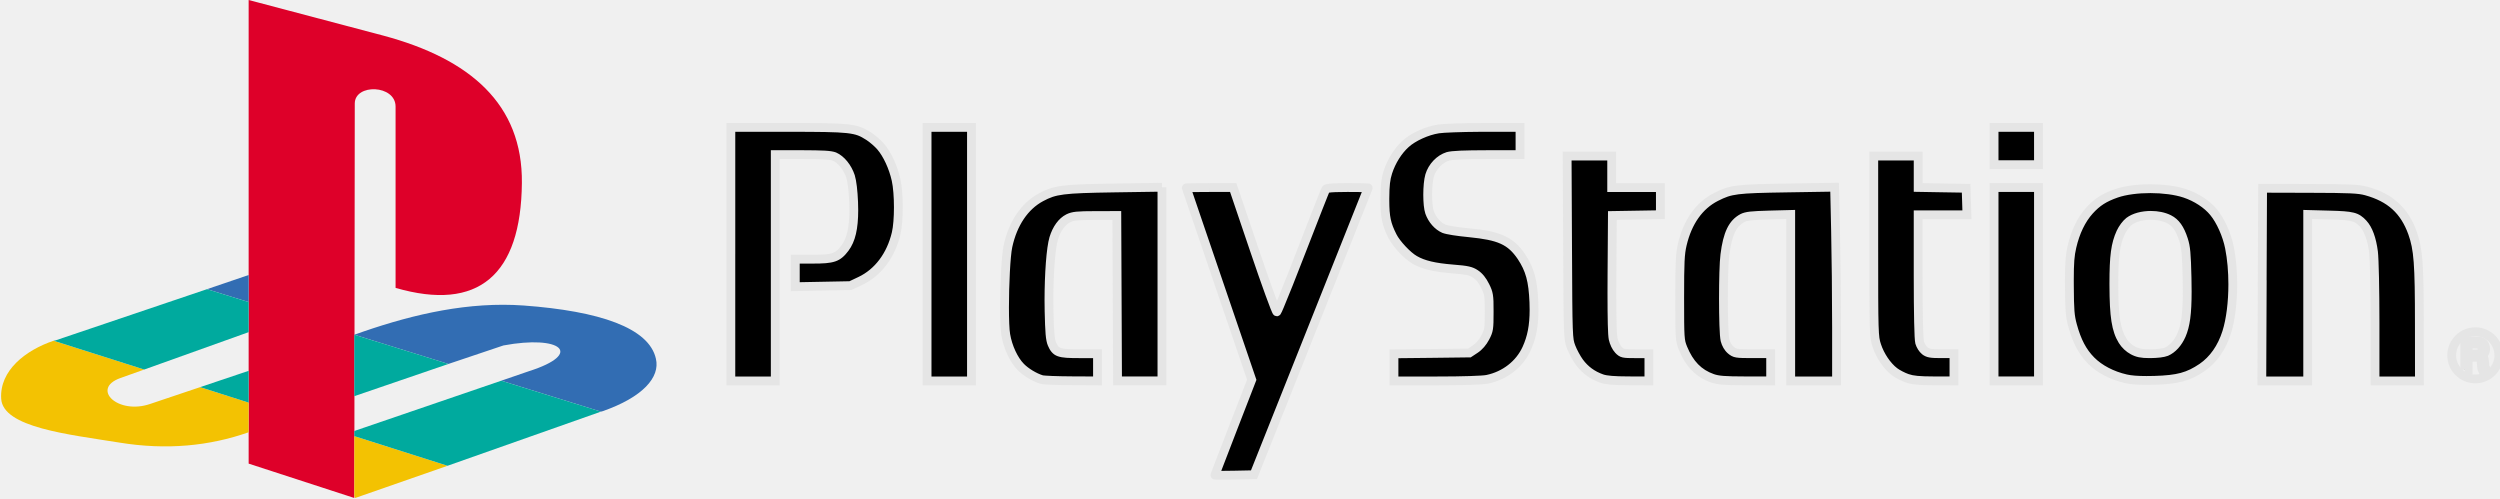
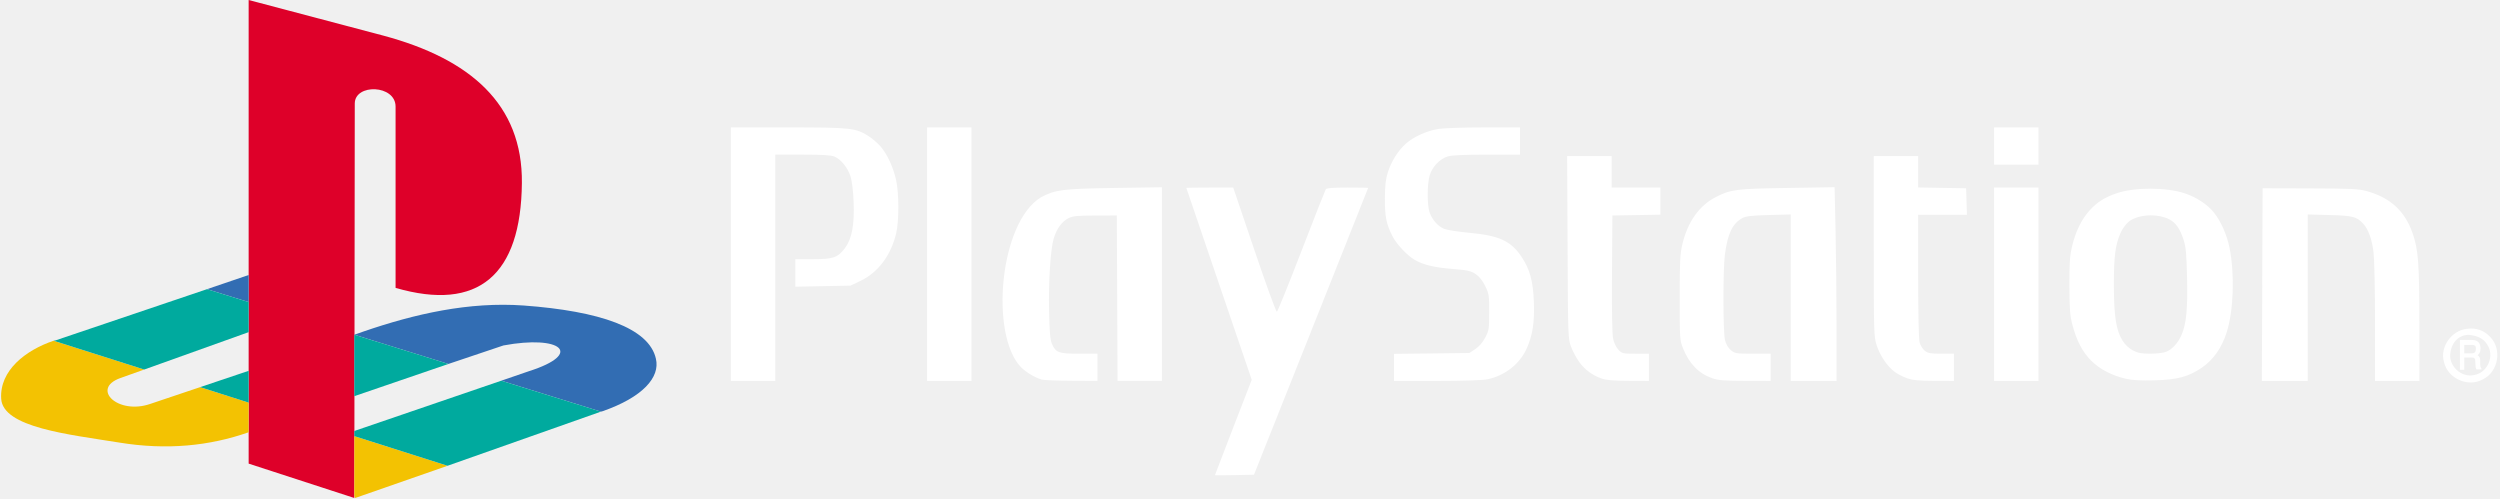
<svg xmlns="http://www.w3.org/2000/svg" version="1.1" id="svg2" x="0px" y="0px" width="567.429px" height="113.032px" viewBox="0 0 567.429 113.032" enable-background="new 0 0 567.429 113.032" xml:space="preserve">
-   <g>
-     <path id="path2998_1_" d="M165.884,28.918v28.77v28.77h5.039h5.039V60.776V35.095h6.186c4.461,0,6.475,0.12,7.233,0.437   c1.496,0.625,3.036,2.529,3.667,4.521c0.331,1.047,0.604,3.313,0.701,5.831c0.2,5.154-0.398,8.356-1.971,10.433   c-1.641,2.168-2.645,2.51-7.284,2.51h-3.982v3.119v3.127l6.257-0.121l6.258-0.121l2.214-1.047c4.045-1.908,6.982-5.811,8.167-10.84   c0.662-2.808,0.652-9.086-0.021-12.099c-0.646-2.896-1.991-5.813-3.504-7.579c-0.633-0.738-1.857-1.797-2.712-2.347   c-2.933-1.882-4.062-2.001-18.356-2.001H165.884z M210.419,28.918v28.77v28.77h5.038h5.039v-28.77v-28.77h-5.039H210.419z    M336.791,28.918c-4.514,0.001-9.158,0.16-10.32,0.346c-2.623,0.418-5.682,1.805-7.416,3.372c-1.748,1.579-3.236,3.949-4.043,6.44   c-0.502,1.548-0.66,2.959-0.68,5.933c-0.029,4.103,0.316,5.851,1.727,8.614c0.916,1.798,3.361,4.393,5.039,5.363   c1.949,1.13,4.441,1.728,8.727,2.072c3.26,0.264,4.02,0.426,5.08,1.129c0.834,0.551,1.564,1.453,2.184,2.711   c0.869,1.771,0.918,2.142,0.914,5.953c-0.004,3.801-0.057,4.176-0.896,5.771c-0.566,1.084-1.385,2.032-2.242,2.602l-1.354,0.895   l-8.563,0.103l-8.553,0.092v3.077v3.068h9.73c5.92,0,10.412-0.146,11.459-0.367c3.984-0.838,7.299-3.42,8.908-6.938   c1.355-2.963,1.834-6.008,1.656-10.576c-0.188-4.816-0.9-7.44-2.824-10.32c-2.391-3.575-5.064-4.801-11.855-5.423   c-2.512-0.23-5.086-0.635-5.719-0.904c-1.398-0.592-2.705-2.082-3.281-3.738c-0.568-1.633-0.561-6.361,0.021-8.359   c0.57-1.973,2.305-3.79,4.135-4.338c0.883-0.266,3.852-0.396,8.848-0.396H345v-3.09V28.92h-8.209V28.918z M452.597,28.918v4.227   v4.226h5.039h5.039v-4.226v-4.227h-5.039H452.597L452.597,28.918z M355.695,35.42l0.104,20.723   c0.09,20.398,0.105,20.754,0.803,22.604c0.391,1.033,1.227,2.58,1.857,3.443c1.293,1.76,2.973,2.994,5.1,3.738   c1.023,0.359,2.762,0.498,6.064,0.51l4.633,0.02V83.37v-3.088h-3.027c-2.881,0-3.07-0.039-3.891-0.895   c-0.508-0.529-1.006-1.563-1.207-2.52c-0.221-1.033-0.313-6.406-0.256-14.791l0.092-13.165l5.445-0.092l5.445-0.092v-3.076v-3.08   h-5.527h-5.525v-3.576V35.42h-5.049H355.695L355.695,35.42z M425.291,35.42v20.469c0,19.797,0.023,20.54,0.672,22.512   c0.771,2.348,2.338,4.672,4.043,5.973c0.65,0.498,1.939,1.166,2.863,1.482c1.289,0.445,2.73,0.582,6.156,0.59l4.469,0.01v-3.088   V80.28h-2.885c-2.41,0-3.02-0.104-3.727-0.662c-0.467-0.365-0.996-1.205-1.18-1.867c-0.205-0.74-0.336-6.584-0.336-15.106V48.748   h5.537h5.537l-0.094-3.007l-0.092-3.008l-5.445-0.09l-5.441-0.093v-3.565V35.42h-5.039H425.291L425.291,35.42z M416.402,42.489   l-10.758,0.174c-11.568,0.178-12.766,0.32-16.162,2.042c-3.799,1.925-6.447,5.663-7.648,10.788   c-0.502,2.138-0.59,3.979-0.59,12.109c0,9.23,0.027,9.661,0.742,11.428c1.441,3.561,3.586,5.76,6.674,6.826   c1.361,0.471,2.781,0.58,7.457,0.588l5.771,0.012v-3.09v-3.088h-4.043c-3.828,0-4.088-0.047-4.998-0.813   c-0.602-0.506-1.092-1.35-1.32-2.256c-0.453-1.793-0.475-15.937-0.031-19.361c0.631-4.865,1.727-7.146,4.014-8.371   c0.787-0.42,2.146-0.57,5.975-0.67l4.957-0.132v18.896v18.885h5.201h5.201V74.315c0-6.674-0.104-16.566-0.225-21.982   L416.402,42.489z M263.73,42.5l-10.808,0.162c-11.746,0.181-13.433,0.396-16.64,2.113c-3.725,1.994-6.385,5.936-7.508,11.123   c-0.713,3.295-1.047,16.791-0.498,20.054c0.48,2.846,1.811,5.713,3.404,7.334c1.172,1.192,3.117,2.368,4.743,2.864   c0.447,0.138,3.481,0.259,6.745,0.272l5.932,0.031v-3.088V80.28h-4.154c-4.686,0-5.303-0.221-6.186-2.234   c-0.395-0.897-0.549-2.662-0.65-7.416c-0.146-6.756,0.324-14.086,1.056-16.52c0.657-2.185,1.881-3.863,3.321-4.57   c1.052-0.516,2.019-0.613,6.125-0.62l4.875-0.011l0.082,18.773l0.082,18.771h5.039h5.039v-21.98L263.73,42.5L263.73,42.5z    M274.58,42.571c-2.928,0-5.319,0.037-5.313,0.082c0.004,0.045,3.346,9.857,7.426,21.811l7.416,21.738l-4.176,10.77   c-2.295,5.927-4.175,10.818-4.175,10.869c0,0.05,1.993,0.05,4.429,0l4.43-0.092l12.951-32.508   c7.127-17.879,12.963-32.542,12.963-32.588c0.002-0.045-2.102-0.082-4.684-0.082c-3.404,0-4.766,0.113-4.947,0.408   c-0.137,0.223-2.627,6.543-5.525,14.049c-2.897,7.504-5.397,13.688-5.565,13.744c-0.17,0.057-2.472-6.266-5.108-14.049   l-4.796-14.152H274.58z M452.597,42.571v21.942v21.942h5.039h5.039V64.513V42.571h-5.039H452.597z M513.548,42.733l-0.094,21.861   h0.012l-0.092,21.861h5.211h5.201V67.571V48.676l4.957,0.133c5.262,0.137,6.141,0.356,7.619,1.939   c1.158,1.24,1.986,3.499,2.355,6.439c0.191,1.539,0.348,8.603,0.348,16.01v13.259h5.037h5.037l-0.01-12.922   c-0.002-13.705-0.242-16.957-1.563-20.673c-1.797-5.053-5.104-8.049-10.482-9.508c-1.779-0.483-3.68-0.567-12.811-0.59   L513.548,42.733L513.548,42.733z M488.07,42.825c-2.842,0-5.674,0.357-7.709,1.057c-2.709,0.932-4.41,2.023-6.117,3.921   c-1.852,2.06-3.193,4.849-3.98,8.259c-0.48,2.09-0.596,3.845-0.566,8.938c0.025,5.359,0.133,6.729,0.711,8.849   c0.979,3.596,2.26,6.017,4.205,7.985c1.916,1.938,4.748,3.422,7.936,4.146c1.434,0.324,3.422,0.427,6.461,0.345   c5.238-0.14,7.73-0.814,10.787-2.904c2.563-1.752,4.5-4.517,5.598-7.996c1.57-4.967,1.846-13.156,0.641-19.199   c-0.586-2.936-2.01-6.119-3.598-8.056c-1.492-1.821-3.936-3.418-6.551-4.287C493.773,43.182,490.912,42.825,488.07,42.825   L488.07,42.825z M488.193,48.879c1.475,0,2.953,0.285,4.113,0.873c1.514,0.768,2.465,2.104,3.291,4.632   c0.541,1.653,0.676,3.158,0.803,8.625c0.166,7.141-0.162,10.506-1.27,13.043c-0.781,1.793-2.045,3.186-3.434,3.779   c-0.594,0.254-2.156,0.446-3.605,0.446c-2.055,0-2.844-0.146-3.992-0.75c-0.902-0.478-1.773-1.295-2.336-2.205   c-1.469-2.37-1.953-5.479-1.973-12.483c-0.016-6.668,0.328-9.348,1.557-12.06c0.416-0.92,1.256-2.043,1.879-2.52   C484.41,49.356,486.296,48.879,488.193,48.879L488.193,48.879z" />
-     <path fill="#E5E5E5" d="M275.653,108.839c-0.027-0.013-0.044-0.013-0.063-0.013l0,0c-0.047,0-0.119,0.003-0.438-0.19l0,0   c-0.115-0.083-0.386-0.333-0.395-0.796l0,0c0.019-0.298,0.036-0.231,0.042-0.285l0,0c0.006-0.025,0.01-0.038,0.015-0.049l0,0   c0.006-0.025,0.015-0.046,0.023-0.069l0,0c0.017-0.047,0.038-0.108,0.068-0.185l0,0c0.057-0.155,0.14-0.374,0.246-0.654l0,0   c0.212-0.561,0.52-1.362,0.9-2.348l0,0c0.756-1.972,1.8-4.678,2.949-7.642l0,0l4.043-10.431l-7.298-21.392   c-3.998-11.717-7.258-21.279-7.436-21.841l0,0c0-0.001-0.001-0.002-0.001-0.004l0,0c-0.1-0.251-0.02-0.687,0.161-0.899l0,0   c0.06-0.08,0.124-0.136,0.178-0.176l0,0c0.068-0.056,0.128-0.09,0.18-0.114l0,0c0.076-0.039,0.121-0.049,0.159-0.063l0,0   c0.089-0.026,0.123-0.03,0.159-0.036l0,0c0.063-0.009,0.106-0.011,0.155-0.015l0,0c0.096-0.008,0.206-0.013,0.348-0.017l0,0   c0.282-0.01,0.677-0.019,1.163-0.027l0,0c0.97-0.015,2.301-0.023,3.768-0.023l0,0v1v1c-1.539-0.002-2.976,0.011-3.939,0.027l0,0   c0.05,0.148,0.104,0.308,0.161,0.48l0,0c0.378,1.112,0.923,2.717,1.597,4.691l0,0c1.346,3.952,3.203,9.395,5.243,15.37l0,0   l7.533,22.082l-4.308,11.109c-1.574,4.065-2.979,7.717-3.678,9.546l0,0c0.781-0.002,1.832-0.014,2.979-0.036l0,0l3.768-0.078   l12.704-31.894c5.879-14.741,10.888-27.327,12.45-31.276l0,0c-0.837-0.014-1.983-0.022-3.24-0.022l0,0   c-2.263-0.007-3.658,0.066-4.186,0.157l0,0c-0.082,0.202-0.2,0.493-0.348,0.857l0,0c-0.298,0.737-0.712,1.781-1.21,3.052l0,0   c-1.002,2.543-2.348,5.999-3.798,9.749l0,0c-2.107,5.46-4.003,10.215-4.956,12.454l0,0c-0.345,0.783-0.478,1.138-0.707,1.49l0,0   c-0.085,0.062-0.018,0.161-0.516,0.389l0,0l-0.151,0.051h-0.167h-0.005c-0.704-0.087-0.696-0.334-0.798-0.385l0,0   c-0.068-0.085-0.098-0.136-0.127-0.187l0,0c-0.058-0.1-0.098-0.188-0.149-0.299l0,0c-0.1-0.215-0.218-0.501-0.364-0.866l0,0   c-0.289-0.729-0.676-1.765-1.141-3.042l0,0c-0.93-2.554-2.16-6.068-3.472-9.949l0,0l-4.566-13.472h-4.608v-1v-1h6.042l5.026,14.831   c1.229,3.627,2.386,6.94,3.284,9.429l0,0c0.335,0.933,0.645,1.769,0.905,2.453l0,0c0.232-0.561,0.503-1.222,0.806-1.967l0,0   c1.004-2.483,2.352-5.903,3.799-9.65l0,0c2.539-6.574,4.76-12.224,5.377-13.712l0,0c0.106-0.244,0.11-0.285,0.231-0.501l0,0   c0.365-0.51,0.689-0.535,0.977-0.633l0,0c0.302-0.074,0.63-0.119,1.057-0.155l0,0c0.845-0.068,2.051-0.096,3.766-0.096l0,0   c2.427,0.004,4.281,0.021,4.782,0.081l0,0c0.007,0.003,0.013,0.005,0.018,0.006l0,0c0.013,0.001,0.025,0.003,0.037,0.004l0,0   c0.001,0,0.002,0,0.003,0l0,0c0.029-0.001,0.07-0.003,0.208,0.061l0,0c0.028,0.012,0.055,0.024,0.081,0.035l0,0   c0.008,0.005,0.016,0.011,0.023,0.016l0,0c0.028,0.015,0.06,0.031,0.093,0.049l0,0c0.023,0.017,0.058,0.042,0.097,0.076l0,0   c0.081,0.062,0.16,0.146,0.224,0.285l0,0c0.058,0.113,0.103,0.256,0.113,0.437l0,0c0.002,0.011,0.003,0.021,0.004,0.032l0,0   c-0.001,0.007-0.001,0.014-0.002,0.021l0,0c0,0.051-0.006,0.111-0.02,0.175l0,0c-0.012,0.094-0.02,0.097-0.024,0.098l0,0   c-0.002,0.007-0.005,0.015-0.007,0.022l0,0c0,0,0,0.001,0,0.002l0,0c-0.005,0.017-0.009,0.025-0.011,0.034l0,0   c-0.007,0.017-0.013,0.032-0.02,0.049l0,0c-0.013,0.034-0.029,0.079-0.053,0.138l0,0c-0.045,0.117-0.112,0.287-0.199,0.507l0,0   c-0.172,0.442-0.429,1.087-0.758,1.919l0,0c-0.66,1.66-1.611,4.057-2.787,7.009l0,0c-2.35,5.907-5.592,14.043-9.153,22.982l0,0   L285.3,108.734l-5.094,0.105c-1.225,0.023-2.335,0.036-3.148,0.036l0,0C276.345,108.872,275.954,108.875,275.653,108.839   L275.653,108.839z M288.996,70.199C288.996,70.2,288.996,70.2,288.996,70.199L288.996,70.199z M310.377,43.641   c0.093,0.016,0.278,0.029,0.486-0.047l0,0c-0.105,0.038-0.219,0.057-0.334,0.057l0,0c-0.064,0-0.129-0.006-0.192-0.019l0,0   C310.35,43.635,310.364,43.638,310.377,43.641L310.377,43.641z M369.619,87.437c-3.335-0.02-5.111-0.13-6.392-0.566l0,0   c-2.299-0.799-4.173-2.174-5.576-4.091l0,0c-0.709-0.979-1.543-2.525-1.986-3.681l0,0c-0.38-0.977-0.604-1.807-0.692-4.663l0,0   c-0.104-2.904-0.13-8.088-0.174-18.289l0,0l-0.104-20.723l-0.004-1.004h6.064h6.048v4.577v2.577h4.527h6.524v4.078v4.061   l-6.427,0.108l-4.469,0.075l-0.085,12.19c-0.015,1.612-0.019,3.118-0.017,4.504l0,0c-0.011,5.731,0.114,9.521,0.251,10.072l0,0   c0.148,0.774,0.639,1.733,0.95,2.033l0,0c0.429,0.425,0.396,0.403,0.676,0.486l0,0c0.306,0.078,1.061,0.105,2.494,0.102l0,0h4.026   v4.088v4.091L369.619,87.437L369.619,87.437z M356.797,56.139c0.045,10.197,0.072,15.389,0.175,18.225l0,0   c0.112,2.883,0.246,3.156,0.563,4.028l0,0c0.339,0.911,1.176,2.458,1.729,3.205l0,0c1.183,1.604,2.668,2.698,4.625,3.386l0,0   c0.765,0.282,2.465,0.45,5.735,0.455l0,0l3.63,0.015V83.37v-2.091l-2.026,0.003c-1.45-0.005-2.229,0.002-2.942-0.153l0,0   c-0.741-0.15-1.278-0.62-1.671-1.051l0,0c-0.704-0.758-1.21-1.865-1.465-3.001l0,0c-0.221-1.121-0.284-4.646-0.292-10.488l0,0   c-0.003-1.389,0.002-2.899,0.017-4.52l0,0l0.098-14.141l6.421-0.108l4.464-0.076V45.65l-0.002-2.078h-4.525h-6.525v-4.577v-2.577   h-4.05h-4.056L356.797,56.139L356.797,56.139z M355.694,36.419v-1V36.419L355.694,36.419z M439.021,87.444   c-3.435-0.009-5.005-0.137-6.477-0.644l0,0c-1.059-0.369-2.348-1.031-3.147-1.633l0,0c-1.915-1.475-3.541-3.916-4.386-6.454l0,0   c-0.353-1.049-0.55-1.951-0.628-4.854l0,0c-0.089-2.938-0.094-8.071-0.094-17.971l0,0V35.419v-1h6.039h6.039v4.566v2.581   l4.458,0.077l6.397,0.104l0.123,3.963l0.125,4.038h-6.567h-4.538v12.896c0,4.256,0.031,7.842,0.091,10.448l0,0   c0.045,2.554,0.172,4.355,0.208,4.39l0,0c0.087,0.409,0.62,1.216,0.837,1.35l0,0c0.275,0.204,0.358,0.255,0.778,0.342l0,0   c0.417,0.074,1.139,0.106,2.329,0.106l0,0h3.882v4.088v4.089L439.021,87.444L439.021,87.444z M426.29,55.888   c0,9.896,0.006,15.034,0.093,17.911l0,0c0.094,2.907,0.231,3.364,0.529,4.289l0,0c0.698,2.155,2.205,4.362,3.701,5.489l0,0   c0.499,0.394,1.788,1.068,2.582,1.333l0,0c1.102,0.383,2.415,0.527,5.83,0.535l0,0l3.469,0.007v-2.085v-2.089h-1.885   c-1.221-0.002-2.008-0.021-2.677-0.138l0,0c-0.664-0.106-1.239-0.386-1.668-0.736l0,0c-0.72-0.599-1.246-1.474-1.526-2.388l0,0   c-0.168-0.707-0.208-2.197-0.28-4.881l0,0c-0.06-2.63-0.092-6.228-0.092-10.492l0,0V47.748h6.538h4.504l-0.062-1.977l-0.063-2.055   l-4.491-0.074l-6.423-0.11v-4.547v-2.566h-4.04h-4.039V55.888L426.29,55.888z M425.29,36.419v-1V36.419L425.29,36.419z    M396.114,87.444c-4.668-0.011-6.211-0.106-7.782-0.644l0,0c-3.372-1.148-5.777-3.651-7.274-7.396l0,0   c-0.373-0.899-0.621-1.696-0.709-3.227l0,0c-0.1-1.545-0.105-3.959-0.105-8.577l0,0c0-8.115,0.083-10.051,0.617-12.337l0,0   c1.242-5.33,4.059-9.372,8.168-11.452l0,0c1.718-0.879,3.08-1.424,5.345-1.7l0,0c2.266-0.283,5.467-0.359,11.255-0.45l0,0   l10.758-0.174l0.993-0.015l0.237,10.836c0.124,5.429,0.226,15.321,0.226,22.005l0,0v13.139h-6.2h-6.203V67.571v-17.87l-3.929,0.106   c-3.81,0.081-5.124,0.299-5.529,0.552l0,0c-1.868,1.008-2.849,2.8-3.494,7.618l0,0c-0.204,1.53-0.316,5.748-0.314,9.791l0,0   c-0.013,4.25,0.146,8.604,0.323,9.195l0,0c0.176,0.723,0.601,1.414,0.995,1.736l0,0c0.461,0.363,0.423,0.365,0.922,0.472l0,0   c0.509,0.087,1.525,0.108,3.435,0.106l0,0h5.041v4.088v4.091L396.114,87.444L396.114,87.444z M407.44,67.571v17.884h4.201h4.2   v-11.14c0.002-6.665-0.102-16.559-0.223-21.961l0,0l-0.194-8.85l-9.765,0.158c-5.78,0.089-8.962,0.172-11.038,0.435l0,0   c-2.074,0.27-3.01,0.656-4.689,1.499l0,0c-3.485,1.772-5.967,5.205-7.125,10.125l0,0c-0.47,1.989-0.565,3.736-0.565,11.88l0,0   c0,4.612,0.009,7.03,0.103,8.448l0,0c0.104,1.433,0.227,1.736,0.568,2.604l0,0c1.387,3.377,3.27,5.271,6.073,6.257l0,0   c1.152,0.403,2.447,0.527,7.132,0.533l0,0l4.77,0.009v-2.087v-2.089h-3.041c-1.924-0.002-2.951-0.004-3.756-0.132l0,0   c-0.814-0.11-1.438-0.514-1.889-0.917l0,0c-0.807-0.689-1.363-1.685-1.646-2.773l0,0c-0.29-1.255-0.371-5.292-0.384-9.687l0,0   c0.002-4.104,0.1-8.263,0.331-10.051l0,0c0.615-4.909,1.827-7.681,4.534-9.123l0,0c1.167-0.586,2.572-0.668,6.419-0.788l0,0   l5.983-0.159V67.571L407.44,67.571z M415.402,42.511l1-0.021L415.402,42.511L415.402,42.511z M315.393,87.457v-4.067v-4.067   l9.541-0.102l8.269-0.1l1.105-0.732c0.68-0.445,1.42-1.284,1.91-2.233l0,0c0.414-0.794,0.557-1.109,0.66-1.744l0,0   c0.103-0.642,0.121-1.667,0.123-3.528l0,0c-0.006-0.148-0.002-0.275-0.004-0.371l0,0c-0.027-3.577-0.021-3.503-0.809-5.173l0,0   c-0.567-1.15-1.201-1.9-1.839-2.318l0,0c-0.87-0.566-1.301-0.688-4.607-0.966l0,0c-4.335-0.351-6.994-0.959-9.146-2.203l0,0   c-1.935-1.152-4.352-3.721-5.431-5.773l0,0c-1.422-2.745-1.854-4.795-1.838-8.616l0,0c0-0.153,0.002-0.308,0.004-0.461l0,0   c0.016-2.989,0.181-4.56,0.727-6.234l0,0c0.863-2.655,2.422-5.147,4.323-6.873l0,0c1.951-1.743,5.091-3.152,7.931-3.617l0,0   c1.346-0.208,5.914-0.354,10.478-0.359l0,0v1V27.92v-0.002l1-0.002v0.004h8.208L346,32.008v4.088h-8.528   c-4.936-0.013-8.024,0.163-8.561,0.354l0,0c-1.431,0.399-3.017,2.033-3.463,3.662l0,0c-0.246,0.821-0.407,2.509-0.4,4.097l0,0   c-0.011,1.541,0.156,3.095,0.364,3.653l0,0c0.47,1.397,1.665,2.715,2.729,3.146l0,0c0.29,0.155,2.999,0.624,5.419,0.828l0,0   c6.817,0.573,10.076,2.012,12.596,5.865l0,0c2.038,3.022,2.814,5.958,2.991,10.841l0,0c0.021,0.608,0.035,1.199,0.035,1.772l0,0   c0.003,3.723-0.536,6.546-1.78,9.254l0,0c-1.751,3.823-5.334,6.6-9.611,7.5l0,0c-1.314,0.261-5.689,0.38-11.666,0.389l0,0H315.393   L315.393,87.457z M326.626,30.25c-2.407,0.37-5.384,1.734-6.903,3.127l0,0c-1.592,1.433-3.012,3.681-3.761,6.007l0,0   c-0.459,1.42-0.609,2.672-0.633,5.635l0,0c-0.002,0.151-0.002,0.299-0.002,0.442l0,0c0.017,3.744,0.324,5.13,1.621,7.707l0,0   c0.752,1.541,3.227,4.163,4.648,4.952l0,0c1.747,1.013,4.071,1.601,8.307,1.94l0,0c3.211,0.248,4.301,0.452,5.551,1.291l0,0   c1.031,0.684,1.857,1.738,2.53,3.103l0,0c0.896,1.763,1.042,2.639,1.013,6.057l0,0c0,0.121,0,0.219,0.002,0.34l0,0   c-0.002,1.905-0.011,2.969-0.146,3.862l0,0c-0.134,0.904-0.438,1.571-0.862,2.371l0,0c-0.643,1.221-1.541,2.278-2.577,2.972l0,0   l-1.6,1.056l-8.858,0.108l-7.563,0.08v2.089v2.067h8.73c5.862,0.009,10.473-0.165,11.254-0.346l0,0   c3.689-0.775,6.735-3.163,8.204-6.375l0,0c1.108-2.435,1.597-4.877,1.601-8.422l0,0c0-0.54-0.015-1.108-0.034-1.7l0,0   c-0.199-4.755-0.847-7.066-2.657-9.803l0,0c-2.263-3.298-4.35-4.311-11.114-4.982l0,0c-2.604-0.254-5.044-0.596-6.018-0.98l0,0   c-1.734-0.753-3.154-2.414-3.836-4.328l0,0c-0.354-1.055-0.469-2.624-0.478-4.311l0,0c0.006-1.724,0.14-3.46,0.483-4.655l0,0   c0.696-2.322,2.579-4.322,4.806-5.018l0,0c1.231-0.341,4.08-0.424,9.137-0.439l0,0h6.527v-2.089v-2.089h-8.165   C331.672,29.94,327.535,30.099,326.626,30.25L326.626,30.25z M243.164,87.42c-1.643-0.007-3.227-0.038-4.464-0.09l0,0   c-1.287-0.063-2.023-0.082-2.569-0.225l0,0c-1.827-0.569-3.833-1.781-5.164-3.12l0,0c-1.794-1.845-3.154-4.834-3.677-7.869l0,0   c-0.212-1.273-0.287-3.602-0.289-6.353l0,0c0.006-5.234,0.291-11.702,0.794-14.078l0,0c1.166-5.396,3.972-9.626,8.015-11.793l0,0   c1.643-0.89,3.084-1.45,5.461-1.743l0,0c2.384-0.301,5.755-0.397,11.634-0.488l0,0l9.822-0.146v-0.015h0.987h0.013h0.002v1v-1   l0.007,1h0.992v21.972v22.979h-6.039h-6.037l-0.085-19.766l-0.079-17.775l-3.878,0.009c-4.137,0.006-4.897,0.123-5.685,0.518l0,0   c-1.083,0.514-2.212,1.959-2.804,3.961l0,0c-0.58,1.859-1.053,7.824-1.042,13.725l0,0c0,0.83,0.008,1.662,0.028,2.484l0,0   c0.084,4.725,0.299,6.503,0.566,7.036l0,0c0.457,0.979,0.571,1.119,1.089,1.333l0,0c0.569,0.221,1.857,0.313,4.182,0.304l0,0h5.154   v4.086v4.091L243.164,87.42L243.164,87.42z M254.568,67.677l0.077,17.775h4.046h4.037v-20.98V43.514l-9.792,0.148   c-5.865,0.089-9.212,0.191-11.411,0.474l0,0c-2.204,0.286-3.209,0.694-4.772,1.522l0,0c-3.407,1.821-5.922,5.474-7.002,10.452l0,0   c-0.431,1.94-0.756,8.548-0.75,13.655l0,0c-0.002,2.687,0.091,5.041,0.261,6.02l0,0c0.435,2.657,1.738,5.402,3.131,6.801l0,0   c1.011,1.043,2.89,2.181,4.317,2.607l0,0v-0.001c0.023,0.003,0.066,0.009,0.121,0.016l0,0c0.108,0.015,0.263,0.029,0.452,0.044l0,0   c0.378,0.03,0.892,0.058,1.494,0.081l0,0c1.208,0.049,2.772,0.083,4.394,0.091l0,0l4.929,0.025v-2.082v-2.087h-3.154   c-2.362-0.01-3.727-0.029-4.858-0.422l0,0c-1.183-0.399-1.817-1.376-2.244-2.409l0,0c-0.522-1.263-0.616-3.015-0.734-7.797l0,0   c-0.02-0.838-0.028-1.683-0.028-2.528l0,0c0.011-6.056,0.418-11.897,1.125-14.302l0,0c0.722-2.369,2.04-4.279,3.84-5.179l0,0   c1.316-0.637,2.488-0.713,6.561-0.722l0,0l5.874-0.013L254.568,67.677L254.568,67.677z M215.457,87.457h-6.039V57.688V28.917v-1   h6.039h6.039v29.77v29.769H215.457L215.457,87.457z M211.419,57.688v27.769h4.038h4.039V57.688V29.917h-4.039h-4.038V57.688   L211.419,57.688z M210.419,29.917v-1V29.917L210.419,29.917z M170.923,87.457h-6.039V57.688V28.917v-1h13.931   c7.153,0,11.008,0.025,13.547,0.299l0,0c2.526,0.257,3.857,0.883,5.349,1.859l0,0c0.97,0.632,2.195,1.689,2.931,2.539l0,0   c1.662,1.955,3.034,4.967,3.721,8.011l0,0c0.365,1.658,0.533,4.045,0.535,6.423l0,0c-0.004,2.324-0.159,4.587-0.518,6.124l0,0   c-1.238,5.271-4.354,9.458-8.711,11.513l0,0l-2.409,1.138l-6.472,0.126l-7.276,0.142v-4.146v-4.12h4.982   c2.297,0.005,3.632-0.102,4.44-0.388l0,0c0.796-0.283,1.248-0.686,2.046-1.724l0,0c1.174-1.541,1.809-3.991,1.806-8.007l0,0   c0-0.564-0.013-1.161-0.036-1.785l0,0c-0.089-2.454-0.382-4.727-0.656-5.568l0,0c-0.52-1.732-2.01-3.483-3.101-3.899l0,0   c-0.331-0.187-2.439-0.384-6.846-0.361l0,0h-5.186v24.683v26.68H170.923L170.923,87.457z M166.883,57.688v27.769h4.04h4.038v-24.68   V34.095h7.187c4.515,0.023,6.436,0.066,7.618,0.514l0,0c1.904,0.834,3.492,2.891,4.235,5.144l0,0   c0.386,1.252,0.641,3.511,0.747,6.094l0,0c0.025,0.647,0.039,1.268,0.039,1.862l0,0c-0.004,4.192-0.631,7.111-2.212,9.212l0,0   c-0.843,1.129-1.711,1.98-2.989,2.409l0,0c-1.263,0.427-2.751,0.492-5.092,0.497l0,0h-2.982v2.12v2.105l5.239-0.1l6.043-0.118   l2.021-0.956c3.731-1.759,6.489-5.376,7.621-10.163l0,0c0.295-1.24,0.467-3.449,0.465-5.666l0,0c0-2.269-0.176-4.6-0.488-5.988l0,0   c-0.605-2.747-1.925-5.568-3.288-7.145l0,0c-0.529-0.628-1.753-1.689-2.492-2.157l0,0c-1.441-0.904-2.14-1.28-4.485-1.554l0,0   c-2.335-0.254-6.19-0.291-13.331-0.289l0,0h-11.932V57.688L166.883,57.688z M165.884,29.917v-1V29.917L165.884,29.917z    M544.103,87.454h-6.039V73.196c0.005-7.367-0.161-14.506-0.339-15.886l0,0c-0.344-2.821-1.172-4.918-2.094-5.879l0,0   c-0.713-0.741-1.027-0.985-1.908-1.225l0,0c-0.887-0.231-2.39-0.333-5.007-0.397l0,0l-3.929-0.106v17.868v19.883h-6.203h-6.217   l0.093-21.861h-0.013l0.101-22.865l0.004-0.998l11.724,0.032c9.123,0.028,11.08,0.094,13.071,0.626l0,0   c5.616,1.49,9.306,4.82,11.161,10.138l0,0c1.39,3.92,1.619,7.323,1.621,21.006l0,0l0.011,13.922H544.103L544.103,87.454z    M528.769,47.81c2.646,0.072,4.212,0.148,5.447,0.456l0,0c1.246,0.299,2.109,0.955,2.876,1.8l0,0   c1.395,1.516,2.223,3.938,2.617,6.996l0,0c0.206,1.698,0.353,8.688,0.354,16.134l0,0v12.259h4.039h4.035l-0.011-11.921   c0-13.728-0.252-16.828-1.502-20.339l0,0c-1.736-4.789-4.662-7.448-9.803-8.877l0,0c-1.568-0.433-3.411-0.537-12.552-0.556l0,0   l-9.728-0.027l-0.087,19.859h0.013l-0.094,21.861h4.209h4.201V67.571V47.648L528.769,47.81L528.769,47.81z M513.545,43.732l0.002-1   L513.545,43.732L513.545,43.732z M457.637,87.454h-6.041V64.512V42.571v-1h6.041h6.038v22.941v22.941H457.637L457.637,87.454z    M453.597,64.512l-0.002,20.942h4.042h4.037V64.512V43.57h-4.037h-4.04V64.512L453.597,64.512z M452.597,43.57v-1V43.57   L452.597,43.57z M482.326,86.953c-3.35-0.762-6.339-2.313-8.425-4.417l0,0c-2.089-2.107-3.458-4.733-4.458-8.425l0,0   c-0.611-2.229-0.726-3.768-0.747-9.1l0,0c-0.006-0.49-0.006-0.947-0.006-1.371l0,0c0-4.076,0.14-5.818,0.598-7.803l0,0   c0.815-3.534,2.219-6.487,4.212-8.703l0,0c1.794-2.01,3.726-3.243,6.535-4.199l0,0c2.201-0.753,5.105-1.108,8.035-1.112l0,0v1.002   v1c-2.756-0.004-5.515,0.354-7.385,1.002l0,0c-2.607,0.908-4.078,1.857-5.7,3.645l0,0c-1.71,1.902-2.99,4.53-3.748,7.813l0,0   c-0.412,1.797-0.546,3.292-0.548,7.355l0,0c0,0.424,0.002,0.872,0.007,1.354l0,0c0.029,5.378,0.131,6.58,0.677,8.592l0,0   c0.955,3.498,2.148,5.715,3.95,7.544l0,0c1.747,1.772,4.419,3.19,7.444,3.874l0,0c1.004,0.228,2.4,0.346,4.402,0.346l0,0   c0.554,0,1.157-0.01,1.813-0.025l0,0c5.192-0.159,7.323-0.755,10.251-2.731l0,0c2.348-1.604,4.162-4.165,5.206-7.472l0,0   c0.868-2.738,1.344-6.654,1.342-10.59l0,0c0-2.828-0.242-5.672-0.728-8.111l0,0c-0.544-2.768-1.944-5.869-3.391-7.618l0,0   c-1.331-1.637-3.646-3.165-6.092-3.972l0,0c-1.957-0.651-4.746-1.008-7.501-1.006l0,0v-1v-1.002   c2.927,0.004,5.86,0.361,8.129,1.108l0,0c2.787,0.932,5.358,2.598,7.01,4.602l0,0c1.729,2.125,3.178,5.392,3.806,8.497l0,0   c0.518,2.604,0.767,5.561,0.767,8.501l0,0c-0.003,4.099-0.476,8.148-1.434,11.192l0,0c-1.152,3.653-3.211,6.623-5.987,8.521l0,0   c-3.187,2.203-6.041,2.957-11.329,3.078l0,0c-0.666,0.015-1.284,0.025-1.861,0.025l0,0   C485.091,87.348,483.567,87.233,482.326,86.953L482.326,86.953z M483.631,80.411c-1.081-0.577-2.051-1.492-2.72-2.563l0,0   c-1.641-2.666-2.1-5.984-2.122-13.004l0,0c0-0.142,0-0.286-0.003-0.431l0,0c-0.002-6.368,0.354-9.204,1.647-12.046l0,0   c0.514-1.095,1.344-2.235,2.185-2.904l0,0c1.462-1.097,3.511-1.575,5.574-1.583l0,0v1v1c-1.73-0.011-3.456,0.465-4.36,1.174l0,0   c-0.407,0.287-1.257,1.393-1.575,2.14l0,0c-1.116,2.458-1.467,4.87-1.471,11.22l0,0c0,0.136,0.002,0.273,0.002,0.423l0,0   c0.017,6.985,0.526,9.885,1.825,11.959l0,0c0.455,0.749,1.228,1.469,1.949,1.847l0,0c1.027,0.521,1.478,0.619,3.527,0.635l0,0   c1.333,0.017,2.946-0.224,3.212-0.365l0,0c1.074-0.448,2.216-1.649,2.91-3.259l0,0c0.839-1.921,1.227-4.485,1.225-9.486l0,0   c0-0.955-0.011-1.997-0.038-3.135l0,0c-0.127-5.48-0.266-6.856-0.754-8.337l0,0c-0.811-2.435-1.583-3.424-2.791-4.05l0,0   c-0.972-0.495-2.315-0.769-3.661-0.764l0,0v-1v-1c1.603,0.002,3.213,0.299,4.565,0.98l0,0c1.817,0.911,2.948,2.594,3.789,5.213l0,0   c0.595,1.826,0.724,3.458,0.852,8.911l0,0c0.025,1.152,0.038,2.21,0.038,3.182l0,0c-0.003,5.08-0.376,7.939-1.391,10.284l0,0   c-0.868,1.975-2.254,3.561-3.957,4.299l0,0c-0.921,0.367-2.433,0.51-3.999,0.526l0,0c-0.081,0.001-0.16,0.001-0.239,0.001l0,0   C485.941,81.276,484.852,81.072,483.631,80.411L483.631,80.411z M457.637,38.37h-6.041v-5.226v-4.227v-1h6.041h6.038v5.226v5.226   H457.637L457.637,38.37z M453.597,33.144v3.226h4.04h4.037v-3.226l-0.002-3.227h-4.035h-4.04V33.144L453.597,33.144z    M452.597,29.917v-1V29.917L452.597,29.917z" />
+   <defs id="defs22" />
+   <g id="g5" style="stroke:none;stroke-opacity:1">
+     <path id="path2998_1_" d="m 165.884,28.918 v 28.77 28.77 h 5.039 5.039 V 60.776 35.095 h 6.186 c 4.461,0 6.475,0.12 7.233,0.437 1.496,0.625 3.036,2.529 3.667,4.521 0.331,1.047 0.604,3.313 0.701,5.831 0.2,5.154 -0.398,8.356 -1.971,10.433 -1.641,2.168 -2.645,2.51 -7.284,2.51 h -3.982 v 3.119 3.127 l 6.257,-0.121 6.258,-0.121 2.214,-1.047 c 4.045,-1.908 6.982,-5.811 8.167,-10.84 0.662,-2.808 0.652,-9.086 -0.021,-12.099 -0.646,-2.896 -1.991,-5.813 -3.504,-7.579 -0.633,-0.738 -1.857,-1.797 -2.712,-2.347 -2.933,-1.882 -4.062,-2.001 -18.356,-2.001 z m 44.535,0 v 28.77 28.77 h 5.038 5.039 v -28.77 -28.77 h -5.039 z m 126.372,0 c -4.514,0.001 -9.158,0.16 -10.32,0.346 -2.623,0.418 -5.682,1.805 -7.416,3.372 -1.748,1.579 -3.236,3.949 -4.043,6.44 -0.502,1.548 -0.66,2.959 -0.68,5.933 -0.029,4.103 0.316,5.851 1.727,8.614 0.916,1.798 3.361,4.393 5.039,5.363 1.949,1.13 4.441,1.728 8.727,2.072 3.26,0.264 4.02,0.426 5.08,1.129 0.834,0.551 1.564,1.453 2.184,2.711 0.869,1.771 0.918,2.142 0.914,5.953 -0.004,3.801 -0.057,4.176 -0.896,5.771 -0.566,1.084 -1.385,2.032 -2.242,2.602 l -1.354,0.895 -8.563,0.103 -8.553,0.092 v 3.077 3.068 h 9.73 c 5.92,0 10.412,-0.146 11.459,-0.367 3.984,-0.838 7.299,-3.42 8.908,-6.938 1.355,-2.963 1.834,-6.008 1.656,-10.576 -0.188,-4.816 -0.9,-7.44 -2.824,-10.32 -2.391,-3.575 -5.064,-4.801 -11.855,-5.423 -2.512,-0.23 -5.086,-0.635 -5.719,-0.904 -1.398,-0.592 -2.705,-2.082 -3.281,-3.738 -0.568,-1.633 -0.561,-6.361 0.021,-8.359 0.57,-1.973 2.305,-3.79 4.135,-4.338 0.883,-0.266 3.852,-0.396 8.848,-0.396 H 345 v -3.09 -3.09 h -8.209 z m 115.806,0 v 4.227 4.226 h 5.039 5.039 v -4.226 -4.227 h -5.039 z m -96.902,6.502 0.104,20.723 c 0.09,20.398 0.105,20.754 0.803,22.604 0.391,1.033 1.227,2.58 1.857,3.443 1.293,1.76 2.973,2.994 5.1,3.738 1.023,0.359 2.762,0.498 6.064,0.51 l 4.633,0.02 V 83.37 80.282 h -3.027 c -2.881,0 -3.07,-0.039 -3.891,-0.895 -0.508,-0.529 -1.006,-1.563 -1.207,-2.52 -0.221,-1.033 -0.313,-6.406 -0.256,-14.791 l 0.092,-13.165 5.445,-0.092 5.445,-0.092 v -3.076 -3.08 h -5.527 -5.525 V 38.995 35.42 h -5.049 z m 69.596,0 v 20.469 c 0,19.797 0.023,20.54 0.672,22.512 0.771,2.348 2.338,4.672 4.043,5.973 0.65,0.498 1.939,1.166 2.863,1.482 1.289,0.445 2.73,0.582 6.156,0.59 l 4.469,0.01 V 83.368 80.28 h -2.885 c -2.41,0 -3.02,-0.104 -3.727,-0.662 -0.467,-0.365 -0.996,-1.205 -1.18,-1.867 -0.205,-0.74 -0.336,-6.584 -0.336,-15.106 V 48.748 h 5.537 5.537 l -0.094,-3.007 -0.092,-3.008 -5.445,-0.09 -5.441,-0.093 V 38.985 35.42 h -5.039 z m -8.889,7.069 -10.758,0.174 c -11.568,0.178 -12.766,0.32 -16.162,2.042 -3.799,1.925 -6.447,5.663 -7.648,10.788 -0.502,2.138 -0.59,3.979 -0.59,12.109 0,9.23 0.027,9.661 0.742,11.428 1.441,3.561 3.586,5.76 6.674,6.826 1.361,0.471 2.781,0.58 7.457,0.588 l 5.771,0.012 v -3.09 -3.088 h -4.043 c -3.828,0 -4.088,-0.047 -4.998,-0.813 -0.602,-0.506 -1.092,-1.35 -1.32,-2.256 -0.453,-1.793 -0.475,-15.937 -0.031,-19.361 0.631,-4.865 1.727,-7.146 4.014,-8.371 0.787,-0.42 2.146,-0.57 5.975,-0.67 l 4.957,-0.132 v 18.896 18.885 h 5.201 5.201 V 74.315 c 0,-6.674 -0.104,-16.566 -0.225,-21.982 z M 263.73,42.5 252.922,42.662 c -11.746,0.181 -13.433,0.396 -16.64,2.113 -9.476,5.746 -11.593,31.145 -4.602,38.511 1.172,1.192 3.117,2.368 4.743,2.864 0.447,0.138 3.481,0.259 6.745,0.272 l 5.932,0.031 V 83.365 80.28 h -4.154 c -4.686,0 -5.303,-0.221 -6.186,-2.234 -0.395,-0.897 -0.549,-2.662 -0.65,-7.416 -0.146,-6.756 0.324,-14.086 1.056,-16.52 0.657,-2.185 1.881,-3.863 3.321,-4.57 1.052,-0.516 2.019,-0.613 6.125,-0.62 l 4.875,-0.011 0.082,18.773 0.082,18.771 h 5.039 5.039 v -21.98 z m 10.85,0.071 c -2.928,0 -5.319,0.037 -5.313,0.082 0.004,0.045 3.346,9.857 7.426,21.811 l 7.416,21.738 -4.176,10.77 c -2.295,5.927 -4.175,10.818 -4.175,10.869 0,0.05 1.993,0.05 4.429,0 l 4.43,-0.092 12.951,-32.508 c 7.127,-17.879 12.963,-32.542 12.963,-32.588 0.002,-0.045 -2.102,-0.082 -4.684,-0.082 -3.404,0 -4.766,0.113 -4.947,0.408 -0.137,0.223 -2.627,6.543 -5.525,14.049 -2.897,7.504 -5.397,13.688 -5.565,13.744 -0.17,0.057 -2.472,-6.266 -5.108,-14.049 l -4.796,-14.152 z m 178.017,0 v 21.942 21.942 h 5.039 5.039 V 64.513 42.571 h -5.039 z m 60.951,0.162 -0.094,21.861 h 0.012 l -0.092,21.861 h 5.211 5.201 V 67.571 48.676 l 4.957,0.133 c 5.262,0.137 6.141,0.356 7.619,1.939 1.158,1.24 1.986,3.499 2.355,6.439 0.191,1.539 0.348,8.603 0.348,16.01 v 13.259 h 5.037 5.037 l -0.01,-12.922 c -0.002,-13.705 -0.242,-16.957 -1.563,-20.673 -1.797,-5.053 -5.104,-8.049 -10.482,-9.508 -1.779,-0.483 -3.68,-0.567 -12.811,-0.59 z m -25.478,0.092 c -2.842,0 -5.674,0.357 -7.709,1.057 -2.709,0.932 -4.41,2.023 -6.117,3.921 -1.852,2.06 -3.193,4.849 -3.98,8.259 -0.48,2.09 -0.596,3.845 -0.566,8.938 0.025,5.359 0.133,6.729 0.711,8.849 0.979,3.596 2.26,6.017 4.205,7.985 1.916,1.938 4.748,3.422 7.936,4.146 1.434,0.324 3.422,0.427 6.461,0.345 5.238,-0.14 7.73,-0.814 10.787,-2.904 2.563,-1.752 4.5,-4.517 5.598,-7.996 1.57,-4.967 1.846,-13.156 0.641,-19.199 -0.586,-2.936 -2.01,-6.119 -3.598,-8.056 -1.492,-1.821 -3.936,-3.418 -6.551,-4.287 -2.115,-0.701 -4.976,-1.058 -7.818,-1.058 z m 0.123,6.054 c 1.475,0 2.953,0.285 4.113,0.873 1.514,0.768 2.465,2.104 3.291,4.632 0.541,1.653 0.676,3.158 0.803,8.625 0.166,7.141 -0.162,10.506 -1.27,13.043 -0.781,1.793 -2.045,3.186 -3.434,3.779 -0.594,0.254 -2.156,0.446 -3.605,0.446 -2.055,0 -2.844,-0.146 -3.992,-0.75 -0.902,-0.478 -1.773,-1.295 -2.336,-2.205 -1.469,-2.37 -1.953,-5.479 -1.973,-12.483 -0.016,-6.668 0.328,-9.348 1.557,-12.06 0.416,-0.92 1.256,-2.043 1.879,-2.52 1.184,-0.903 3.07,-1.38 4.967,-1.38 z" style="stroke:none;fill:#ffffff" />
  </g>
-   <g>
-     <path id="path3775_1_" d="M559.435,83.913h0.77v-2.836h1.756c0.48,0,0.795,0.078,0.939,0.232c0.139,0.148,0.229,0.492,0.268,1.031   l0.068,0.836c0.012,0.16,0.027,0.293,0.055,0.4c0.021,0.114,0.063,0.228,0.117,0.334h0.807v-0.209   c-0.064-0.058-0.107-0.125-0.135-0.205c-0.037-0.095-0.064-0.211-0.072-0.351l-0.07-0.972c-0.047-0.473-0.109-0.797-0.189-0.973   c-0.117-0.264-0.322-0.422-0.611-0.477c0.311-0.07,0.555-0.244,0.742-0.525c0.189-0.285,0.283-0.633,0.283-1.039   c0-0.334-0.068-0.625-0.207-0.871c-0.145-0.274-0.352-0.486-0.617-0.635c-0.217-0.119-0.477-0.197-0.777-0.234   c-0.199-0.022-0.508-0.035-0.914-0.035h-2.209v6.527H559.435z M560.207,80.375v-2.289h1.557c0.305,0,0.523,0.009,0.662,0.022   c0.205,0.033,0.369,0.093,0.488,0.175c0.146,0.096,0.256,0.219,0.328,0.368c0.08,0.158,0.121,0.334,0.121,0.526   c0,0.433-0.121,0.738-0.367,0.921c-0.246,0.185-0.648,0.274-1.207,0.274L560.207,80.375L560.207,80.375z" />
-     <path fill="#E5E5E5" d="M560.436,84.912h-1h-0.002v-1v1v-1h-0.229h-0.768v-7.527h3.209c0.429,0,0.757,0.013,1.035,0.043l0,0   c0.399,0.049,0.785,0.157,1.144,0.354l0,0c0.428,0.234,0.787,0.604,1,1.017l0,0c0.236,0.419,0.338,0.894,0.336,1.361l0,0   c0.002,0.557-0.134,1.12-0.451,1.595l0,0c-0.013,0.021-0.026,0.041-0.041,0.061l0,0c0.164,0.395,0.204,0.75,0.265,1.287l0,0   l0.07,0.963l0.21,0.188v0.449v1.208h-2.417l-0.279-0.543c-0.093-0.183-0.168-0.383-0.197-0.544l0,0   c-0.051-0.211-0.068-0.39-0.081-0.565l0,0l-0.07-0.845c-0.007-0.135-0.021-0.246-0.034-0.332l0,0   c-0.05-0.004-0.108-0.006-0.174-0.006l0,0h-0.757v2.837H560.436L560.436,84.912z M561.206,79.373l0.582-0.001   c0.226,0,0.396-0.019,0.5-0.042l0,0c0.029-0.007,0.05-0.012,0.065-0.016l0,0c0.005-0.03,0.009-0.075,0.009-0.136l0,0   c-0.001-0.032-0.004-0.049-0.009-0.063l0,0c-0.015-0.005-0.035-0.011-0.027-0.011l0,0c-0.08-0.009-0.28-0.02-0.563-0.02l0,0h-0.557   V79.373L561.206,79.373z M559.434,83.912v1V83.912L559.434,83.912z" />
-   </g>
-   <path fill="#E5E5E5" d="M555.467,80.648c0-3.486,2.807-6.316,6.286-6.355l0,0c0.023-0.002,0.047-0.003,0.07-0.003l0,0  c3.508,0.002,6.354,2.846,6.355,6.358l0,0h-0.002c0,3.51-2.844,6.355-6.354,6.355l0,0C558.312,87.003,555.467,84.16,555.467,80.648  L555.467,80.648z M557.467,80.648c0.004,2.407,1.948,4.352,4.356,4.356l0,0c2.403-0.005,4.35-1.953,4.354-4.356l0,0  c-0.005-2.365-1.885-4.283-4.227-4.354l0,0h-0.128C559.416,76.297,557.471,78.242,557.467,80.648L557.467,80.648z M561.419,76.206  c0.126,0.053,0.22,0.072,0.294,0.079l0,0c-0.088-0.01-0.173-0.031-0.255-0.063l0,0c-0.059-0.023-0.115-0.052-0.17-0.086l0,0  c-0.013-0.008-0.025-0.017-0.038-0.025l0,0C561.31,76.153,561.369,76.185,561.419,76.206L561.419,76.206z M560.949,75.775  c-0.002-0.003-0.003-0.005-0.005-0.008l0,0C560.946,75.77,560.947,75.772,560.949,75.775L560.949,75.775z M560.937,75.754  c-0.002-0.004-0.003-0.007-0.005-0.01l0,0C560.934,75.748,560.935,75.75,560.937,75.754L560.937,75.754z M560.824,75.288  c0-0.114,0.021-0.227,0.059-0.333l0,0C560.852,75.033,560.821,75.141,560.824,75.288L560.824,75.288z" />
+   <path style="fill:#ffffff;stroke:none" d="m 559.92,74.635 c -3.46,0.342 -6.22,4.127 -5.197,7.557 0.833,3.727 5.489,5.797 8.81,3.912 3.548,-1.687 4.426,-6.909 1.636,-9.661 -1.32,-1.443 -3.192,-2.094 -5.128,-1.817 -0.121,0.01 0.085,-0.025 -0.121,0.01 z m 0.15,1.357 c 1.66,0.078 3.495,0.613 4.416,2.154 1.809,2.52 0.162,6.463 -2.895,6.965 -2.954,0.723 -5.987,-2.148 -5.407,-5.137 0.249,-1.929 1.531,-3.645 3.456,-3.904 0.383,-0.078 0.188,-0.041 0.43,-0.078 z" id="path12" />
  <g id="g3" transform="translate(-61.6856, -312.868)">
    <path id="path7" fill="#DE0029" d="M142.207,336.374l-0.099,89.525l-23.986-7.801v-105.23l30.618,8.096   c19.599,5.267,31.592,15.507,31.398,33.45c-0.195,20.873-9.849,29.257-28.667,23.796v-41.154   C151.469,332.08,142.207,331.789,142.207,336.374L142.207,336.374z" />
    <path id="path9" fill="#F3C202" d="M107.102,400.738l-11.311,3.805c-7.314,2.537-13.554-3.412-6.826-5.854l5.46-1.947   l-20.575-6.537c-6.338,2.148-12.288,6.73-11.896,13.168c0.39,6.533,15.309,8.096,26.815,9.947   c10.726,1.754,20.477,0.779,29.351-2.342v-6.73L107.102,400.738L107.102,400.738z M142.302,425.9l20.965-7.313l-21.16-6.729v13.558   L142.302,425.9L142.302,425.9z" />
    <path id="path11" fill="#326DB3" d="M198.08,406.299l0.389-0.099c9.167-3.218,13.067-7.707,12.092-11.898   c-1.56-7.021-12.773-10.826-30.033-12.094c-12.384-0.877-24.572,1.854-36.468,5.947l-1.95,0.686l21.355,6.633l12.48-4.197   c13.067-2.436,18.333,1.854,5.755,5.854l-6.242,2.146L198.08,406.299L198.08,406.299z M118.122,375.286l-9.459,3.217l9.459,2.926   V375.286L118.122,375.286z" />
    <path id="path13" fill="#00AA9E" d="M163.268,418.585l34.812-12.286l-22.624-7.022l-33.348,11.41v1.17L163.268,418.585   L163.268,418.585z M118.122,397.033l-11.019,3.705l11.019,3.512V397.033L118.122,397.033z M142.107,402.788v-13.945l21.355,6.631   L142.107,402.788L142.107,402.788z M94.425,396.742l23.696-8.485v-6.826l-9.459-2.927l-34.324,11.605   c-0.097,0-0.292,0.096-0.487,0.096L94.425,396.742L94.425,396.742z" />
  </g>
+   <path d="m 563.163,83.502 c -0.075,0 -0.151,-0.174 -0.151,-0.261 0,-0.087 -0.075,-0.261 -0.075,-0.521 v -0.869 c 0,-0.434 -0.075,-0.695 -0.226,-0.869 -0.075,-0.174 -0.226,-0.261 -0.377,-0.348 0.151,-0.174 0.301,-0.261 0.452,-0.521 0.151,-0.261 0.226,-0.608 0.226,-1.043 0,-0.782 -0.301,-1.39 -0.829,-1.651 -0.301,-0.174 -0.678,-0.261 -1.13,-0.261 h -2.713 v 6.777 h 0.98 v -2.78 h 1.582 c 0.301,0 0.527,0 0.603,0.087 0.226,0.087 0.301,0.348 0.301,0.695 l 0.075,1.043 c 0,0.261 0,0.434 0.075,0.521 0,0.087 0.075,0.174 0.075,0.261 l 0.075,0.087 h 1.13 l -0.075,-0.348 z m -1.206,-4.344 c 0,0.348 -0.075,0.608 -0.226,0.782 -0.151,0.174 -0.452,0.261 -0.754,0.261 h -1.658 v -1.912 h 1.733 c 0.226,0 0.452,0 0.527,0.087 0.301,0.087 0.377,0.348 0.377,0.782" id="path12-4" style="stroke-width:0.931;fill:#ffffff" />
</svg>
